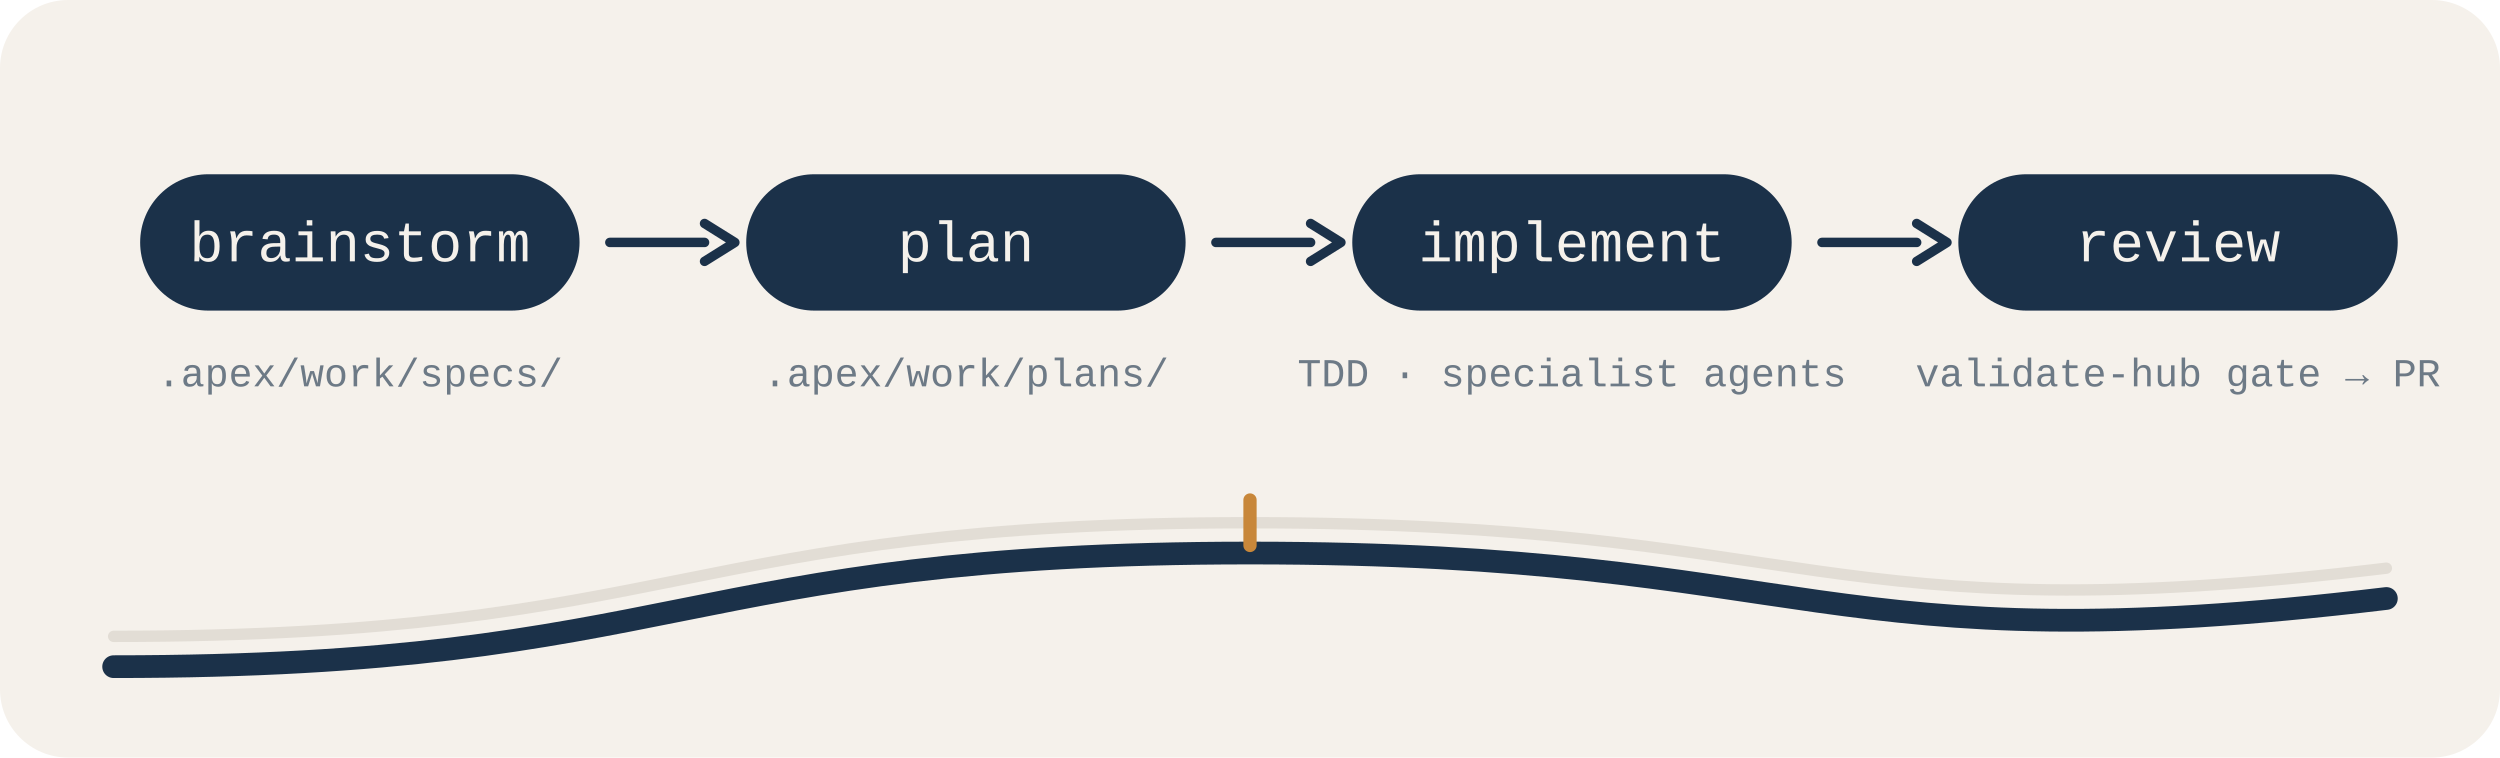
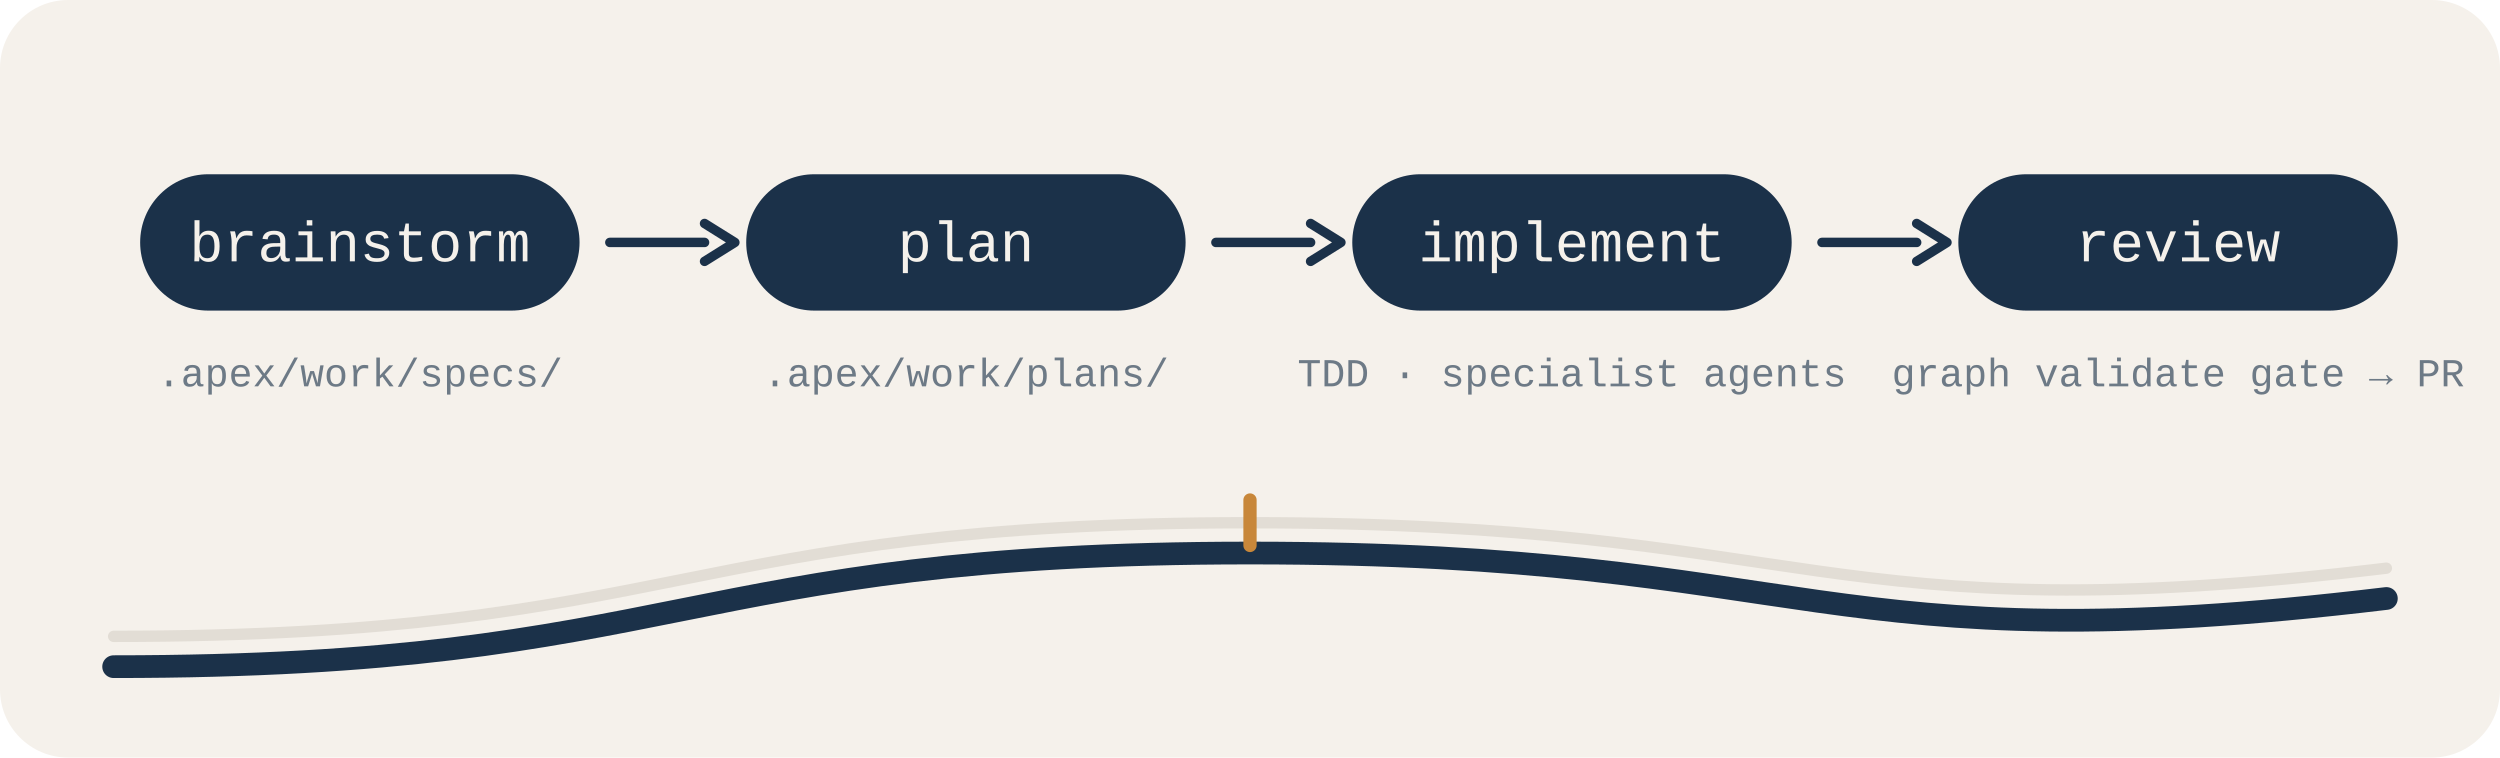
<svg xmlns="http://www.w3.org/2000/svg" viewBox="0 0 660 200" width="660" height="200" role="img" aria-label="steepy-formula gear-3 workflow chain: brainstorm, plan, implement, review">
  <rect x="0" y="0" width="660" height="200" rx="18" fill="#F5F1EB" />
  <g font-family="ui-monospace, 'SF Mono', SFMono-Regular, Menlo, Consolas, 'Liberation Mono', monospace">
    <g>
      <rect x="37" y="46" width="116" height="36" rx="18" fill="#1B3149" />
      <text x="95" y="69" text-anchor="middle" font-size="15" fill="#F5F1EB">brainstorm</text>
      <text x="95" y="102" text-anchor="middle" font-size="10.5" fill="#1B3149" fill-opacity="0.62">.apex/work/specs/</text>
    </g>
    <g>
      <rect x="197" y="46" width="116" height="36" rx="18" fill="#1B3149" />
      <text x="255" y="69" text-anchor="middle" font-size="15" fill="#F5F1EB">plan</text>
      <text x="255" y="102" text-anchor="middle" font-size="10.5" fill="#1B3149" fill-opacity="0.62">.apex/work/plans/</text>
    </g>
    <g>
      <rect x="357" y="46" width="116" height="36" rx="18" fill="#1B3149" />
      <text x="415" y="69" text-anchor="middle" font-size="15" fill="#F5F1EB">implement</text>
      <text x="415" y="102" text-anchor="middle" font-size="10.5" fill="#1B3149" fill-opacity="0.62">TDD · specialist agents</text>
    </g>
    <g>
      <rect x="517" y="46" width="116" height="36" rx="18" fill="#1B3149" />
      <text x="575" y="69" text-anchor="middle" font-size="15" fill="#F5F1EB">review</text>
-       <text x="575" y="102" text-anchor="middle" font-size="10.5" fill="#1B3149" fill-opacity="0.62">validate-hub gate → PR</text>
+       <text x="575" y="102" text-anchor="middle" font-size="10.5" fill="#1B3149" fill-opacity="0.62">graph validate gate → PR</text>
    </g>
  </g>
  <g stroke="#1B3149" stroke-width="2.5" stroke-linecap="round" stroke-linejoin="round" fill="none">
    <path d="M161 64 H186" />
    <path d="M186 59 l8 5 -8 5" />
    <path d="M321 64 H346" />
    <path d="M346 59 l8 5 -8 5" />
    <path d="M481 64 H506" />
    <path d="M506 59 l8 5 -8 5" />
  </g>
  <path d="M30 168 C 180 168 180 138 330 138 S 480 168 630 150" stroke="#E2DDD5" stroke-width="3" stroke-linecap="round" fill="none" />
  <path d="M30 176 C 180 176 180 146 330 146 S 480 176 630 158" stroke="#1B3149" stroke-width="6" stroke-linecap="round" fill="none" />
  <path d="M330 144 L330 132" stroke="#C8873A" stroke-width="3.5" stroke-linecap="round" />
</svg>
